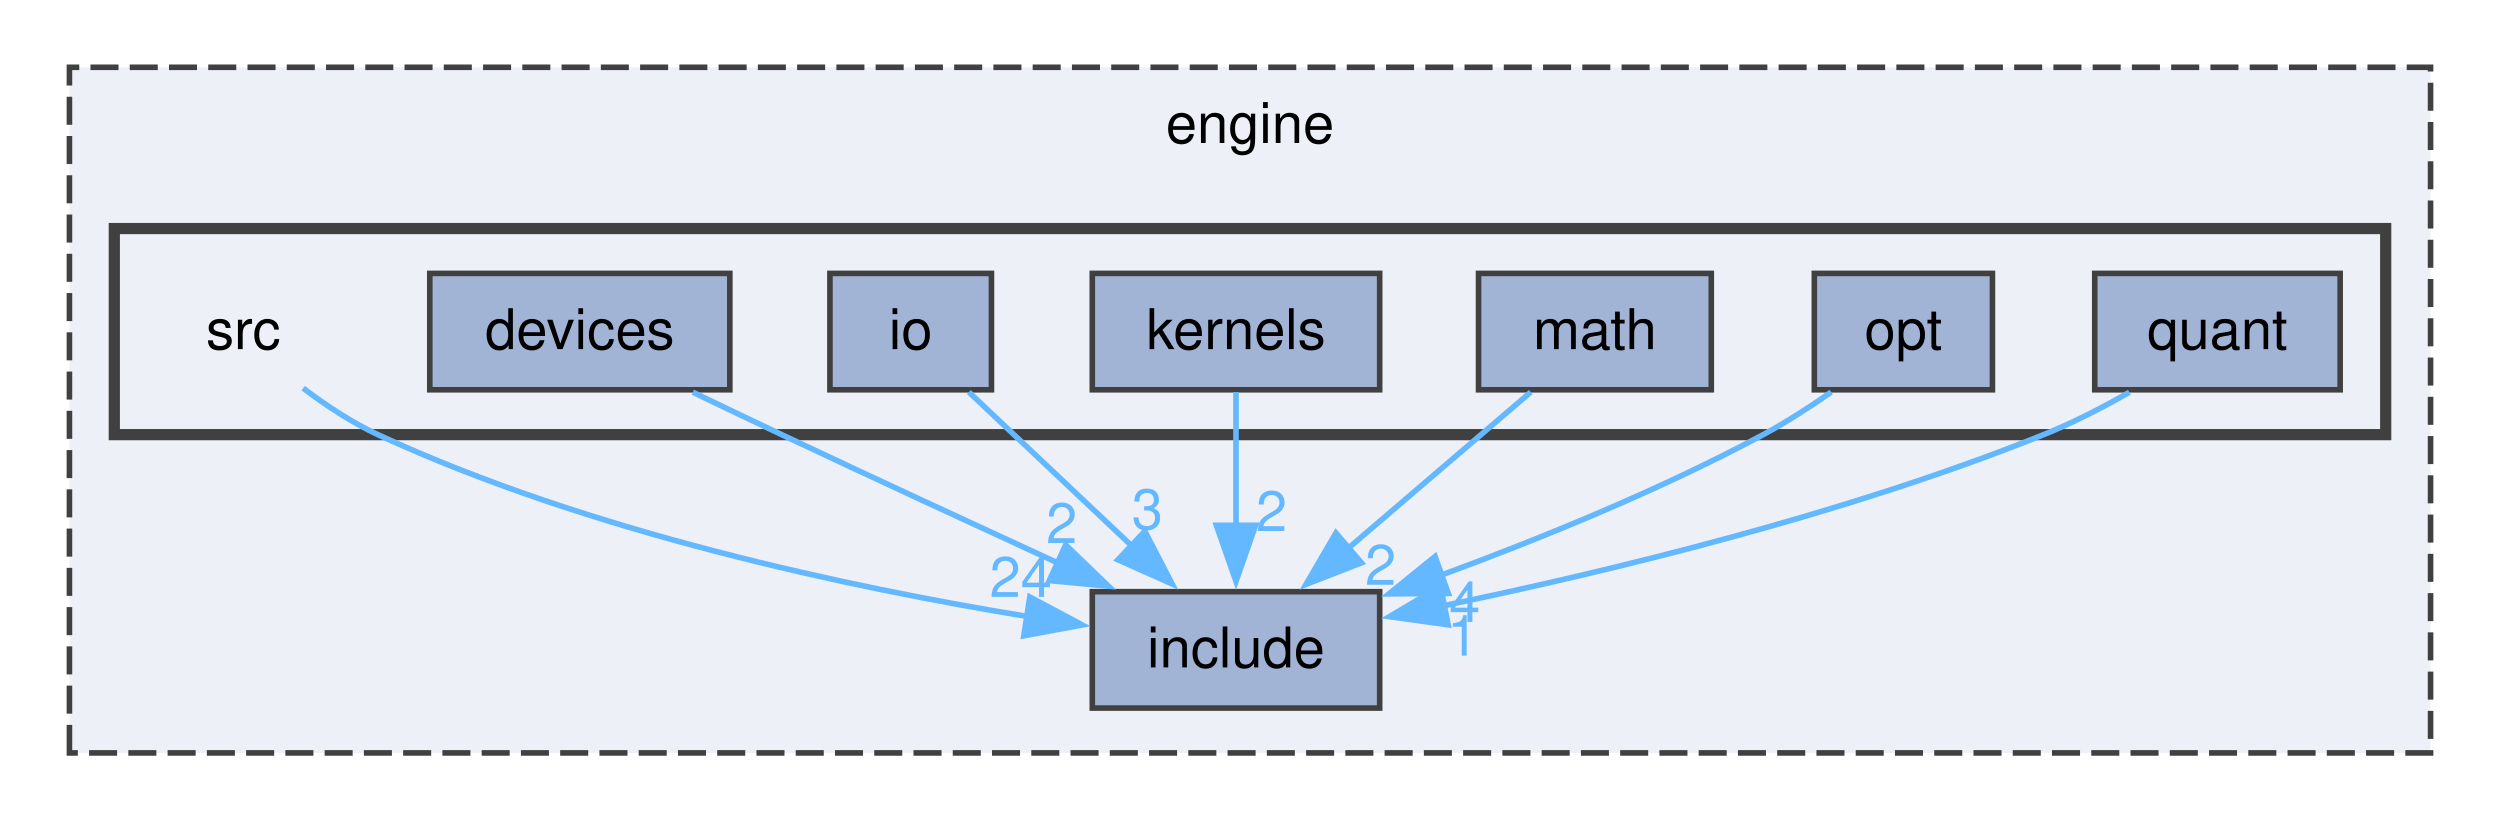
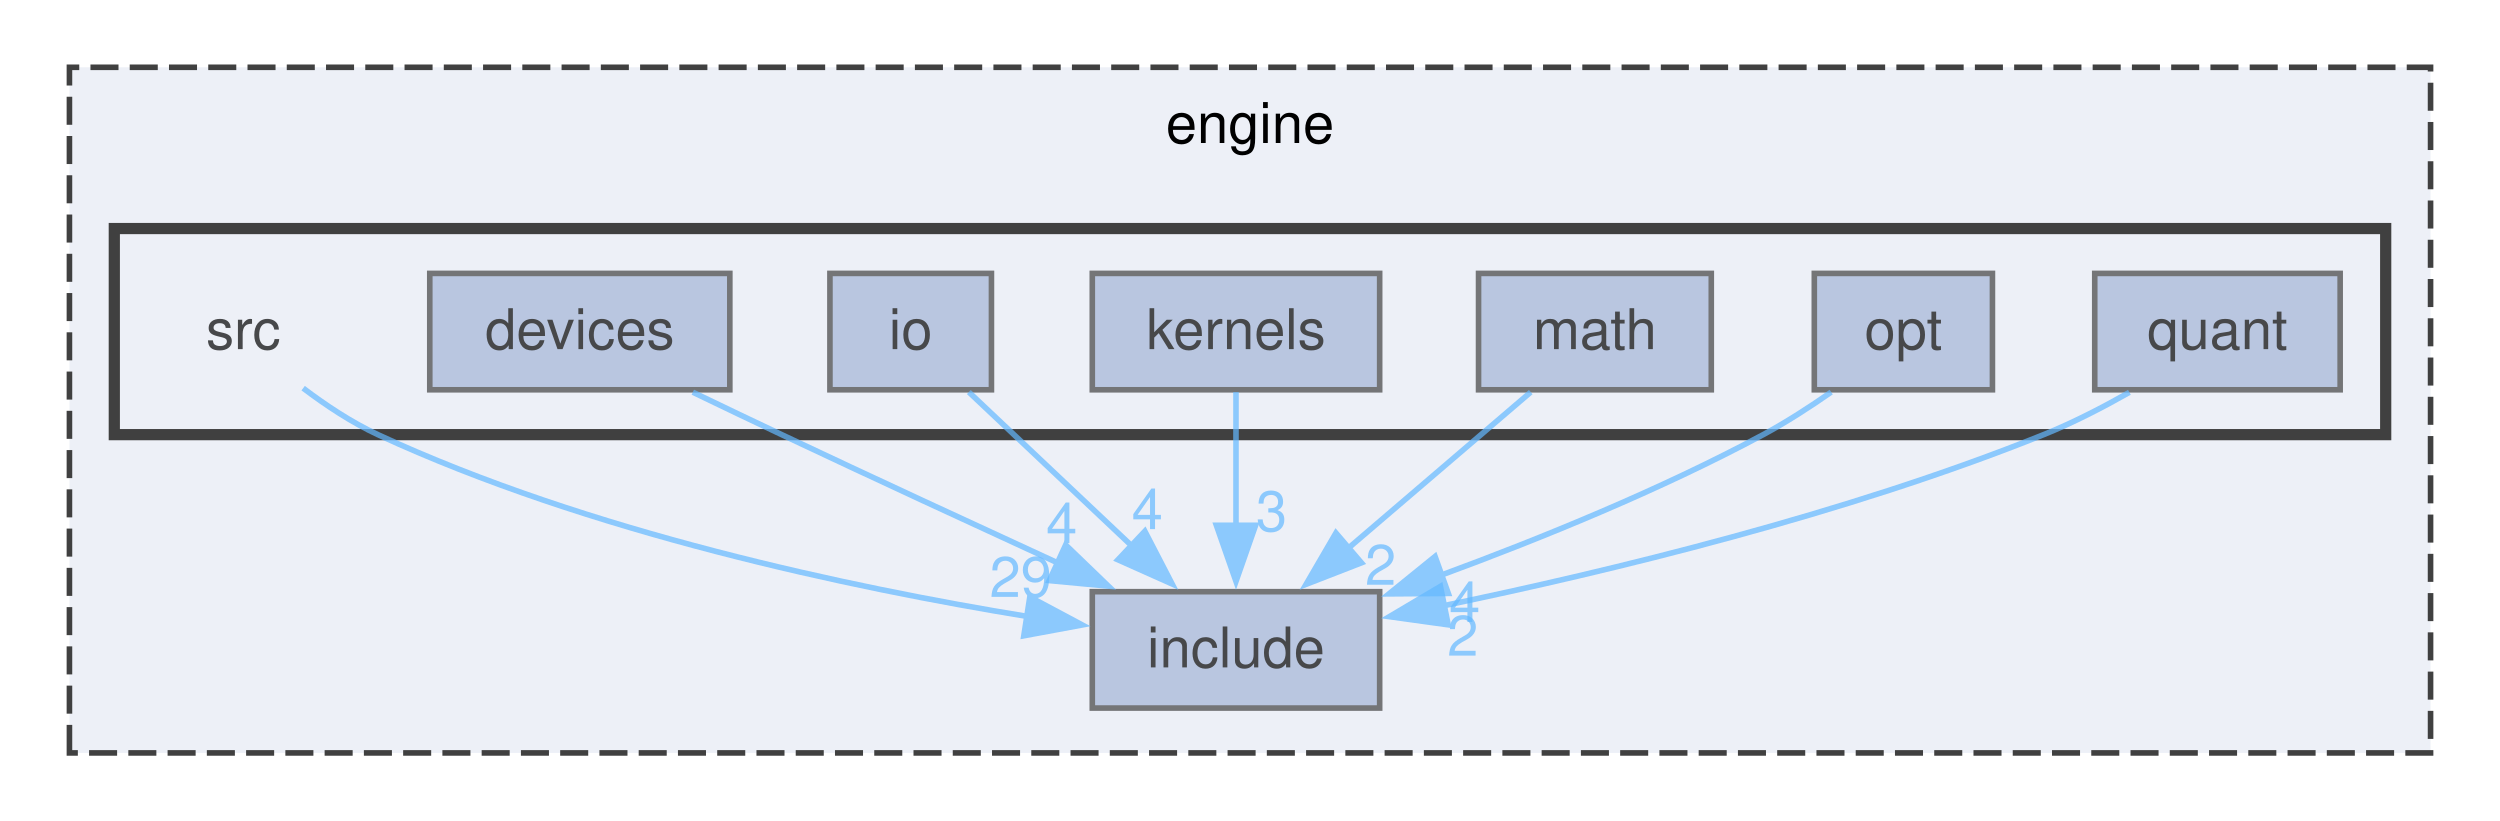
<svg xmlns="http://www.w3.org/2000/svg" xmlns:xlink="http://www.w3.org/1999/xlink" width="445pt" height="146pt" viewBox="0.00 0.00 445.00 146.25">
-   <g id="graph0" class="graph" transform="scale(1 1) rotate(0) translate(4 142.25)">
-     <g id="clust1" class="cluster">
-       <g id="a_clust1">
-         <a xlink:href="dir_996f45160da62e1a3d7f6046fad68f51.html" target="_top" xlink:title="engine">
-           <polygon fill="#edf0f7" stroke="#404040" stroke-dasharray="5,2" points="8,-8 8,-130.25 429,-130.25 429,-8 8,-8" />
-           <text text-anchor="middle" x="218.5" y="-116.75" font-family="Helvetica,sans-Serif" font-size="10.00">engine</text>
-         </a>
+   <svg id="main" version="1.1" xml:space="preserve">
+     <style type="text/css">
+ .node, .edge {opacity: 0.7;}
+ .node.selected, .edge.selected {opacity: 1;}
+ .edge:hover path { stroke: red; }
+ .edge:hover polygon { stroke: red; fill: red; }
+ </style>
+     <svg id="graph" class="graph">
+       <g id="graph0" class="graph" transform="scale(1 1) rotate(0) translate(4 142.25)">
+         <g id="clust1" class="cluster">
+           <g id="a_clust1">
+             <a xlink:href="dir_996f45160da62e1a3d7f6046fad68f51.html" target="_top" xlink:title="engine">
+               <polygon fill="#edf0f7" stroke="#404040" stroke-dasharray="5,2" points="8,-8 8,-130.25 429,-130.25 429,-8 8,-8" />
+               <text text-anchor="middle" x="218.5" y="-116.75" font-family="Helvetica,sans-Serif" font-size="10.00">engine</text>
+             </a>
+           </g>
+         </g>
+         <g id="clust2" class="cluster">
+           <g id="a_clust2">
+             <a xlink:href="dir_3d9126aa00c041bc0b8f859d1965a0f4.html" target="_top">
+               <polygon fill="#edf0f7" stroke="#404040" stroke-width="2" points="16,-64.75 16,-101.5 421,-101.5 421,-64.75 16,-64.75" />
+             </a>
+           </g>
+         </g>
+         <g id="node1" class="node">
+           <g id="a_node1">
+             <a xlink:href="dir_bafa501d493553e442f19f5f8dd7b29c.html" target="_top" xlink:title="include">
+               <polygon fill="#a2b4d6" stroke="#404040" points="241.62,-36.75 190.38,-36.75 190.38,-16 241.62,-16 241.62,-36.75" />
+               <text text-anchor="middle" x="216" y="-23.25" font-family="Helvetica,sans-Serif" font-size="10.00">include</text>
+             </a>
+           </g>
+         </g>
+         <g id="node2" class="node">
+           <text text-anchor="middle" x="39" y="-80" font-family="Helvetica,sans-Serif" font-size="10.00">src</text>
+         </g>
+         <g id="edge1" class="edge">
+           <g id="a_edge1">
+             <a xlink:href="dir_000015_000006.html" target="_top">
+               <path fill="none" stroke="#63b8ff" d="M49.67,-73.04C53.65,-70.03 58.33,-66.91 63,-64.75 100.58,-47.37 147.22,-37.48 179.07,-32.29" />
+               <polygon fill="#63b8ff" stroke="#63b8ff" points="179.24,-35.81 188.59,-30.82 178.17,-28.89 179.24,-35.81" />
+             </a>
+           </g>
+           <g id="a_edge1-headlabel">
+             <a xlink:href="dir_000015_000006.html" target="_top" xlink:title="29">
+               <text text-anchor="middle" x="177.62" y="-35.81" font-family="Helvetica,sans-Serif" font-size="10.00" fill="#63b8ff">29</text>
+             </a>
+           </g>
+         </g>
+         <g id="node3" class="node">
+           <g id="a_node3">
+             <a xlink:href="dir_6e12826fa569dcfca518a603dbf9bd72.html" target="_top" xlink:title="devices">
+               <polygon fill="#a2b4d6" stroke="#404040" points="125.75,-93.5 72.25,-93.5 72.25,-72.75 125.75,-72.75 125.75,-93.5" />
+               <text text-anchor="middle" x="99" y="-80" font-family="Helvetica,sans-Serif" font-size="10.00">devices</text>
+             </a>
+           </g>
+         </g>
+         <g id="edge2" class="edge">
+           <g id="a_edge2">
+             <a xlink:href="dir_000003_000006.html" target="_top">
+               <path fill="none" stroke="#63b8ff" d="M119.15,-72.32C124.31,-69.83 129.85,-67.18 135,-64.75 151.23,-57.09 169.36,-48.71 184.35,-41.82" />
+               <polygon fill="#63b8ff" stroke="#63b8ff" points="185.63,-45.09 193.26,-37.74 182.71,-38.73 185.63,-45.09" />
+             </a>
+           </g>
+           <g id="a_edge2-headlabel">
+             <a xlink:href="dir_000003_000006.html" target="_top" xlink:title="4">
+               <text text-anchor="middle" x="184.92" y="-45.41" font-family="Helvetica,sans-Serif" font-size="10.00" fill="#63b8ff">4</text>
+             </a>
+           </g>
+         </g>
+         <g id="node4" class="node">
+           <g id="a_node4">
+             <a xlink:href="dir_ca1f0cd6417c875f36bda237f81fbbd7.html" target="_top" xlink:title="io">
+               <polygon fill="#a2b4d6" stroke="#404040" points="172.4,-93.5 143.6,-93.5 143.6,-72.75 172.4,-72.75 172.4,-93.5" />
+               <text text-anchor="middle" x="158" y="-80" font-family="Helvetica,sans-Serif" font-size="10.00">io</text>
+             </a>
+           </g>
+         </g>
+         <g id="edge3" class="edge">
+           <g id="a_edge3">
+             <a xlink:href="dir_000007_000006.html" target="_top">
+               <path fill="none" stroke="#63b8ff" d="M168.37,-72.34C176.45,-64.71 187.88,-53.92 197.52,-44.82" />
+               <polygon fill="#63b8ff" stroke="#63b8ff" points="199.75,-47.53 204.62,-38.12 194.95,-42.44 199.75,-47.53" />
+             </a>
+           </g>
+           <g id="a_edge3-headlabel">
+             <a xlink:href="dir_000007_000006.html" target="_top" xlink:title="4">
+               <text text-anchor="middle" x="200.19" y="-47.9" font-family="Helvetica,sans-Serif" font-size="10.00" fill="#63b8ff">4</text>
+             </a>
+           </g>
+         </g>
+         <g id="node5" class="node">
+           <g id="a_node5">
+             <a xlink:href="dir_2151caada9eddb57703a29b50b7782f8.html" target="_top" xlink:title="kernels">
+               <polygon fill="#a2b4d6" stroke="#404040" points="241.62,-93.5 190.38,-93.5 190.38,-72.75 241.62,-72.75 241.62,-93.5" />
+               <text text-anchor="middle" x="216" y="-80" font-family="Helvetica,sans-Serif" font-size="10.00">kernels</text>
+             </a>
+           </g>
+         </g>
+         <g id="edge4" class="edge">
+           <g id="a_edge4">
+             <a xlink:href="dir_000008_000006.html" target="_top">
+               <path fill="none" stroke="#63b8ff" d="M216,-72.34C216,-65.72 216,-56.72 216,-48.52" />
+               <polygon fill="#63b8ff" stroke="#63b8ff" points="219.5,-48.59 216,-38.59 212.5,-48.59 219.5,-48.59" />
+             </a>
+           </g>
+           <g id="a_edge4-headlabel">
+             <a xlink:href="dir_000008_000006.html" target="_top" xlink:title="3">
+               <text text-anchor="middle" x="222.34" y="-47.55" font-family="Helvetica,sans-Serif" font-size="10.00" fill="#63b8ff">3</text>
+             </a>
+           </g>
+         </g>
+         <g id="node6" class="node">
+           <g id="a_node6">
+             <a xlink:href="dir_f8c22eb530ce806c9f0ee03801c99f37.html" target="_top" xlink:title="math">
+               <polygon fill="#a2b4d6" stroke="#404040" points="300.75,-93.5 259.25,-93.5 259.25,-72.75 300.75,-72.75 300.75,-93.5" />
+               <text text-anchor="middle" x="280" y="-80" font-family="Helvetica,sans-Serif" font-size="10.00">math</text>
+             </a>
+           </g>
+         </g>
+         <g id="edge5" class="edge">
+           <g id="a_edge5">
+             <a xlink:href="dir_000009_000006.html" target="_top">
+               <path fill="none" stroke="#63b8ff" d="M268.56,-72.34C259.55,-64.63 246.77,-53.7 236.07,-44.54" />
+               <polygon fill="#63b8ff" stroke="#63b8ff" points="238.37,-41.9 228.49,-38.06 233.82,-47.22 238.37,-41.9" />
+             </a>
+           </g>
+           <g id="a_edge5-headlabel">
+             <a xlink:href="dir_000009_000006.html" target="_top" xlink:title="2">
+               <text text-anchor="middle" x="241.79" y="-37.97" font-family="Helvetica,sans-Serif" font-size="10.00" fill="#63b8ff">2</text>
+             </a>
+           </g>
+         </g>
+         <g id="node7" class="node">
+           <g id="a_node7">
+             <a xlink:href="dir_6a8ae9aac5da83432634b4279f2f3c70.html" target="_top" xlink:title="opt">
+               <polygon fill="#a2b4d6" stroke="#404040" points="350.88,-93.5 319.12,-93.5 319.12,-72.75 350.88,-72.75 350.88,-93.5" />
+               <text text-anchor="middle" x="335" y="-80" font-family="Helvetica,sans-Serif" font-size="10.00">opt</text>
+             </a>
+           </g>
+         </g>
+         <g id="edge6" class="edge">
+           <g id="a_edge6">
+             <a xlink:href="dir_000010_000006.html" target="_top">
+               <path fill="none" stroke="#63b8ff" d="M322.13,-72.34C318.33,-69.69 314.1,-66.95 310,-64.75 291.76,-54.96 270.4,-46.26 252.64,-39.72" />
+               <polygon fill="#63b8ff" stroke="#63b8ff" points="253.86,-36.44 243.27,-36.36 251.5,-43.03 253.86,-36.44" />
+             </a>
+           </g>
+           <g id="a_edge6-headlabel">
+             <a xlink:href="dir_000010_000006.html" target="_top" xlink:title="4">
+               <text text-anchor="middle" x="256.78" y="-31.35" font-family="Helvetica,sans-Serif" font-size="10.00" fill="#63b8ff">4</text>
+             </a>
+           </g>
+         </g>
+         <g id="node8" class="node">
+           <g id="a_node8">
+             <a xlink:href="dir_ea8755ec8c8b8285d5914a73a733b356.html" target="_top" xlink:title="quant">
+               <polygon fill="#a2b4d6" stroke="#404040" points="412.88,-93.5 369.12,-93.5 369.12,-72.75 412.88,-72.75 412.88,-93.5" />
+               <text text-anchor="middle" x="391" y="-80" font-family="Helvetica,sans-Serif" font-size="10.00">quant</text>
+             </a>
+           </g>
+         </g>
+         <g id="edge7" class="edge">
+           <g id="a_edge7">
+             <a xlink:href="dir_000012_000006.html" target="_top">
+               <path fill="none" stroke="#63b8ff" d="M375.3,-72.3C370.51,-69.58 365.15,-66.82 360,-64.75 324.78,-50.58 282.53,-40.36 252.94,-34.23" />
+               <polygon fill="#63b8ff" stroke="#63b8ff" points="253.84,-30.84 243.35,-32.3 252.46,-37.7 253.84,-30.84" />
+             </a>
+           </g>
+           <g id="a_edge7-headlabel">
+             <a xlink:href="dir_000012_000006.html" target="_top" xlink:title="2">
+               <text text-anchor="middle" x="256.44" y="-25.34" font-family="Helvetica,sans-Serif" font-size="10.00" fill="#63b8ff">2</text>
+             </a>
+           </g>
+         </g>
      </g>
-     </g>
-     <g id="clust2" class="cluster">
-       <g id="a_clust2">
-         <a xlink:href="dir_3d9126aa00c041bc0b8f859d1965a0f4.html" target="_top">
-           <polygon fill="#edf0f7" stroke="#404040" stroke-width="2" points="16,-64.75 16,-101.5 421,-101.5 421,-64.75 16,-64.75" />
-         </a>
-       </g>
-     </g>
-     <g id="node1" class="node">
-       <g id="a_node1">
-         <a xlink:href="dir_bafa501d493553e442f19f5f8dd7b29c.html" target="_top" xlink:title="include">
-           <polygon fill="#a2b4d6" stroke="#404040" points="241.62,-36.75 190.38,-36.75 190.38,-16 241.62,-16 241.62,-36.75" />
-           <text text-anchor="middle" x="216" y="-23.25" font-family="Helvetica,sans-Serif" font-size="10.00">include</text>
-         </a>
-       </g>
-     </g>
-     <g id="node2" class="node">
-       <text text-anchor="middle" x="39" y="-80" font-family="Helvetica,sans-Serif" font-size="10.00">src</text>
-     </g>
-     <g id="edge1" class="edge">
-       <g id="a_edge1">
-         <a xlink:href="dir_000009_000003.html" target="_top">
-           <path fill="none" stroke="#63b8ff" d="M49.67,-73.04C53.65,-70.03 58.33,-66.91 63,-64.75 100.58,-47.37 147.22,-37.48 179.07,-32.29" />
-           <polygon fill="#63b8ff" stroke="#63b8ff" points="179.24,-35.81 188.59,-30.82 178.17,-28.89 179.24,-35.81" />
-         </a>
-       </g>
-       <g id="a_edge1-headlabel">
-         <a xlink:href="dir_000009_000003.html" target="_top" xlink:title="24">
-           <text text-anchor="middle" x="177.62" y="-35.81" font-family="Helvetica,sans-Serif" font-size="10.00" fill="#63b8ff">24</text>
-         </a>
-       </g>
-     </g>
-     <g id="node3" class="node">
-       <g id="a_node3">
-         <a xlink:href="dir_6e12826fa569dcfca518a603dbf9bd72.html" target="_top" xlink:title="devices">
-           <polygon fill="#a2b4d6" stroke="#404040" points="125.75,-93.5 72.25,-93.5 72.25,-72.75 125.75,-72.75 125.75,-93.5" />
-           <text text-anchor="middle" x="99" y="-80" font-family="Helvetica,sans-Serif" font-size="10.00">devices</text>
-         </a>
-       </g>
-     </g>
-     <g id="edge2" class="edge">
-       <g id="a_edge2">
-         <a xlink:href="dir_000000_000003.html" target="_top">
-           <path fill="none" stroke="#63b8ff" d="M119.15,-72.32C124.31,-69.83 129.85,-67.18 135,-64.75 151.23,-57.09 169.36,-48.71 184.35,-41.82" />
-           <polygon fill="#63b8ff" stroke="#63b8ff" points="185.63,-45.09 193.26,-37.74 182.71,-38.73 185.63,-45.09" />
-         </a>
-       </g>
-       <g id="a_edge2-headlabel">
-         <a xlink:href="dir_000000_000003.html" target="_top" xlink:title="2">
-           <text text-anchor="middle" x="184.92" y="-45.41" font-family="Helvetica,sans-Serif" font-size="10.00" fill="#63b8ff">2</text>
-         </a>
-       </g>
-     </g>
-     <g id="node4" class="node">
-       <g id="a_node4">
-         <a xlink:href="dir_ca1f0cd6417c875f36bda237f81fbbd7.html" target="_top" xlink:title="io">
-           <polygon fill="#a2b4d6" stroke="#404040" points="172.4,-93.5 143.6,-93.5 143.6,-72.75 172.4,-72.75 172.4,-93.5" />
-           <text text-anchor="middle" x="158" y="-80" font-family="Helvetica,sans-Serif" font-size="10.00">io</text>
-         </a>
-       </g>
-     </g>
-     <g id="edge3" class="edge">
-       <g id="a_edge3">
-         <a xlink:href="dir_000004_000003.html" target="_top">
-           <path fill="none" stroke="#63b8ff" d="M168.37,-72.34C176.45,-64.71 187.88,-53.92 197.52,-44.82" />
-           <polygon fill="#63b8ff" stroke="#63b8ff" points="199.75,-47.53 204.62,-38.12 194.95,-42.44 199.75,-47.53" />
-         </a>
-       </g>
-       <g id="a_edge3-headlabel">
-         <a xlink:href="dir_000004_000003.html" target="_top" xlink:title="3">
-           <text text-anchor="middle" x="200.19" y="-47.9" font-family="Helvetica,sans-Serif" font-size="10.00" fill="#63b8ff">3</text>
-         </a>
-       </g>
-     </g>
-     <g id="node5" class="node">
-       <g id="a_node5">
-         <a xlink:href="dir_2151caada9eddb57703a29b50b7782f8.html" target="_top" xlink:title="kernels">
-           <polygon fill="#a2b4d6" stroke="#404040" points="241.62,-93.5 190.38,-93.5 190.38,-72.75 241.62,-72.75 241.62,-93.5" />
-           <text text-anchor="middle" x="216" y="-80" font-family="Helvetica,sans-Serif" font-size="10.00">kernels</text>
-         </a>
-       </g>
-     </g>
-     <g id="edge4" class="edge">
-       <g id="a_edge4">
-         <a xlink:href="dir_000005_000003.html" target="_top">
-           <path fill="none" stroke="#63b8ff" d="M216,-72.34C216,-65.72 216,-56.72 216,-48.52" />
-           <polygon fill="#63b8ff" stroke="#63b8ff" points="219.5,-48.59 216,-38.59 212.5,-48.59 219.5,-48.59" />
-         </a>
-       </g>
-       <g id="a_edge4-headlabel">
-         <a xlink:href="dir_000005_000003.html" target="_top" xlink:title="2">
-           <text text-anchor="middle" x="222.34" y="-47.55" font-family="Helvetica,sans-Serif" font-size="10.00" fill="#63b8ff">2</text>
-         </a>
-       </g>
-     </g>
-     <g id="node6" class="node">
-       <g id="a_node6">
-         <a xlink:href="dir_f8c22eb530ce806c9f0ee03801c99f37.html" target="_top" xlink:title="math">
-           <polygon fill="#a2b4d6" stroke="#404040" points="300.75,-93.5 259.25,-93.5 259.25,-72.75 300.75,-72.75 300.75,-93.5" />
-           <text text-anchor="middle" x="280" y="-80" font-family="Helvetica,sans-Serif" font-size="10.00">math</text>
-         </a>
-       </g>
-     </g>
-     <g id="edge5" class="edge">
-       <g id="a_edge5">
-         <a xlink:href="dir_000006_000003.html" target="_top">
-           <path fill="none" stroke="#63b8ff" d="M268.56,-72.34C259.55,-64.63 246.77,-53.7 236.07,-44.54" />
-           <polygon fill="#63b8ff" stroke="#63b8ff" points="238.37,-41.9 228.49,-38.06 233.82,-47.22 238.37,-41.9" />
-         </a>
-       </g>
-       <g id="a_edge5-headlabel">
-         <a xlink:href="dir_000006_000003.html" target="_top" xlink:title="2">
-           <text text-anchor="middle" x="241.79" y="-37.97" font-family="Helvetica,sans-Serif" font-size="10.00" fill="#63b8ff">2</text>
-         </a>
-       </g>
-     </g>
-     <g id="node7" class="node">
-       <g id="a_node7">
-         <a xlink:href="dir_6a8ae9aac5da83432634b4279f2f3c70.html" target="_top" xlink:title="opt">
-           <polygon fill="#a2b4d6" stroke="#404040" points="350.88,-93.5 319.12,-93.5 319.12,-72.75 350.88,-72.75 350.88,-93.5" />
-           <text text-anchor="middle" x="335" y="-80" font-family="Helvetica,sans-Serif" font-size="10.00">opt</text>
-         </a>
-       </g>
-     </g>
-     <g id="edge6" class="edge">
-       <g id="a_edge6">
-         <a xlink:href="dir_000007_000003.html" target="_top">
-           <path fill="none" stroke="#63b8ff" d="M322.13,-72.34C318.33,-69.69 314.1,-66.95 310,-64.75 291.76,-54.96 270.4,-46.26 252.64,-39.72" />
-           <polygon fill="#63b8ff" stroke="#63b8ff" points="253.86,-36.44 243.27,-36.36 251.5,-43.03 253.86,-36.44" />
-         </a>
-       </g>
-       <g id="a_edge6-headlabel">
-         <a xlink:href="dir_000007_000003.html" target="_top" xlink:title="4">
-           <text text-anchor="middle" x="256.78" y="-31.35" font-family="Helvetica,sans-Serif" font-size="10.00" fill="#63b8ff">4</text>
-         </a>
-       </g>
-     </g>
-     <g id="node8" class="node">
-       <g id="a_node8">
-         <a xlink:href="dir_ea8755ec8c8b8285d5914a73a733b356.html" target="_top" xlink:title="quant">
-           <polygon fill="#a2b4d6" stroke="#404040" points="412.88,-93.5 369.12,-93.5 369.12,-72.75 412.88,-72.75 412.88,-93.5" />
-           <text text-anchor="middle" x="391" y="-80" font-family="Helvetica,sans-Serif" font-size="10.00">quant</text>
-         </a>
-       </g>
-     </g>
-     <g id="edge7" class="edge">
-       <g id="a_edge7">
-         <a xlink:href="dir_000008_000003.html" target="_top">
-           <path fill="none" stroke="#63b8ff" d="M375.3,-72.3C370.51,-69.58 365.15,-66.82 360,-64.75 324.78,-50.58 282.53,-40.36 252.94,-34.23" />
-           <polygon fill="#63b8ff" stroke="#63b8ff" points="253.84,-30.84 243.35,-32.3 252.46,-37.7 253.84,-30.84" />
-         </a>
-       </g>
-       <g id="a_edge7-headlabel">
-         <a xlink:href="dir_000008_000003.html" target="_top" xlink:title="1">
-           <text text-anchor="middle" x="256.44" y="-25.34" font-family="Helvetica,sans-Serif" font-size="10.00" fill="#63b8ff">1</text>
-         </a>
-       </g>
-     </g>
-   </g>
+     </svg>
+   </svg>
+   <style type="text/css">
+ 
+ [data-mouse-over-selected='false'] { opacity: 0.7; }
+ [data-mouse-over-selected='true']  { opacity: 1.0; }
+ 
+ </style>
</svg>
